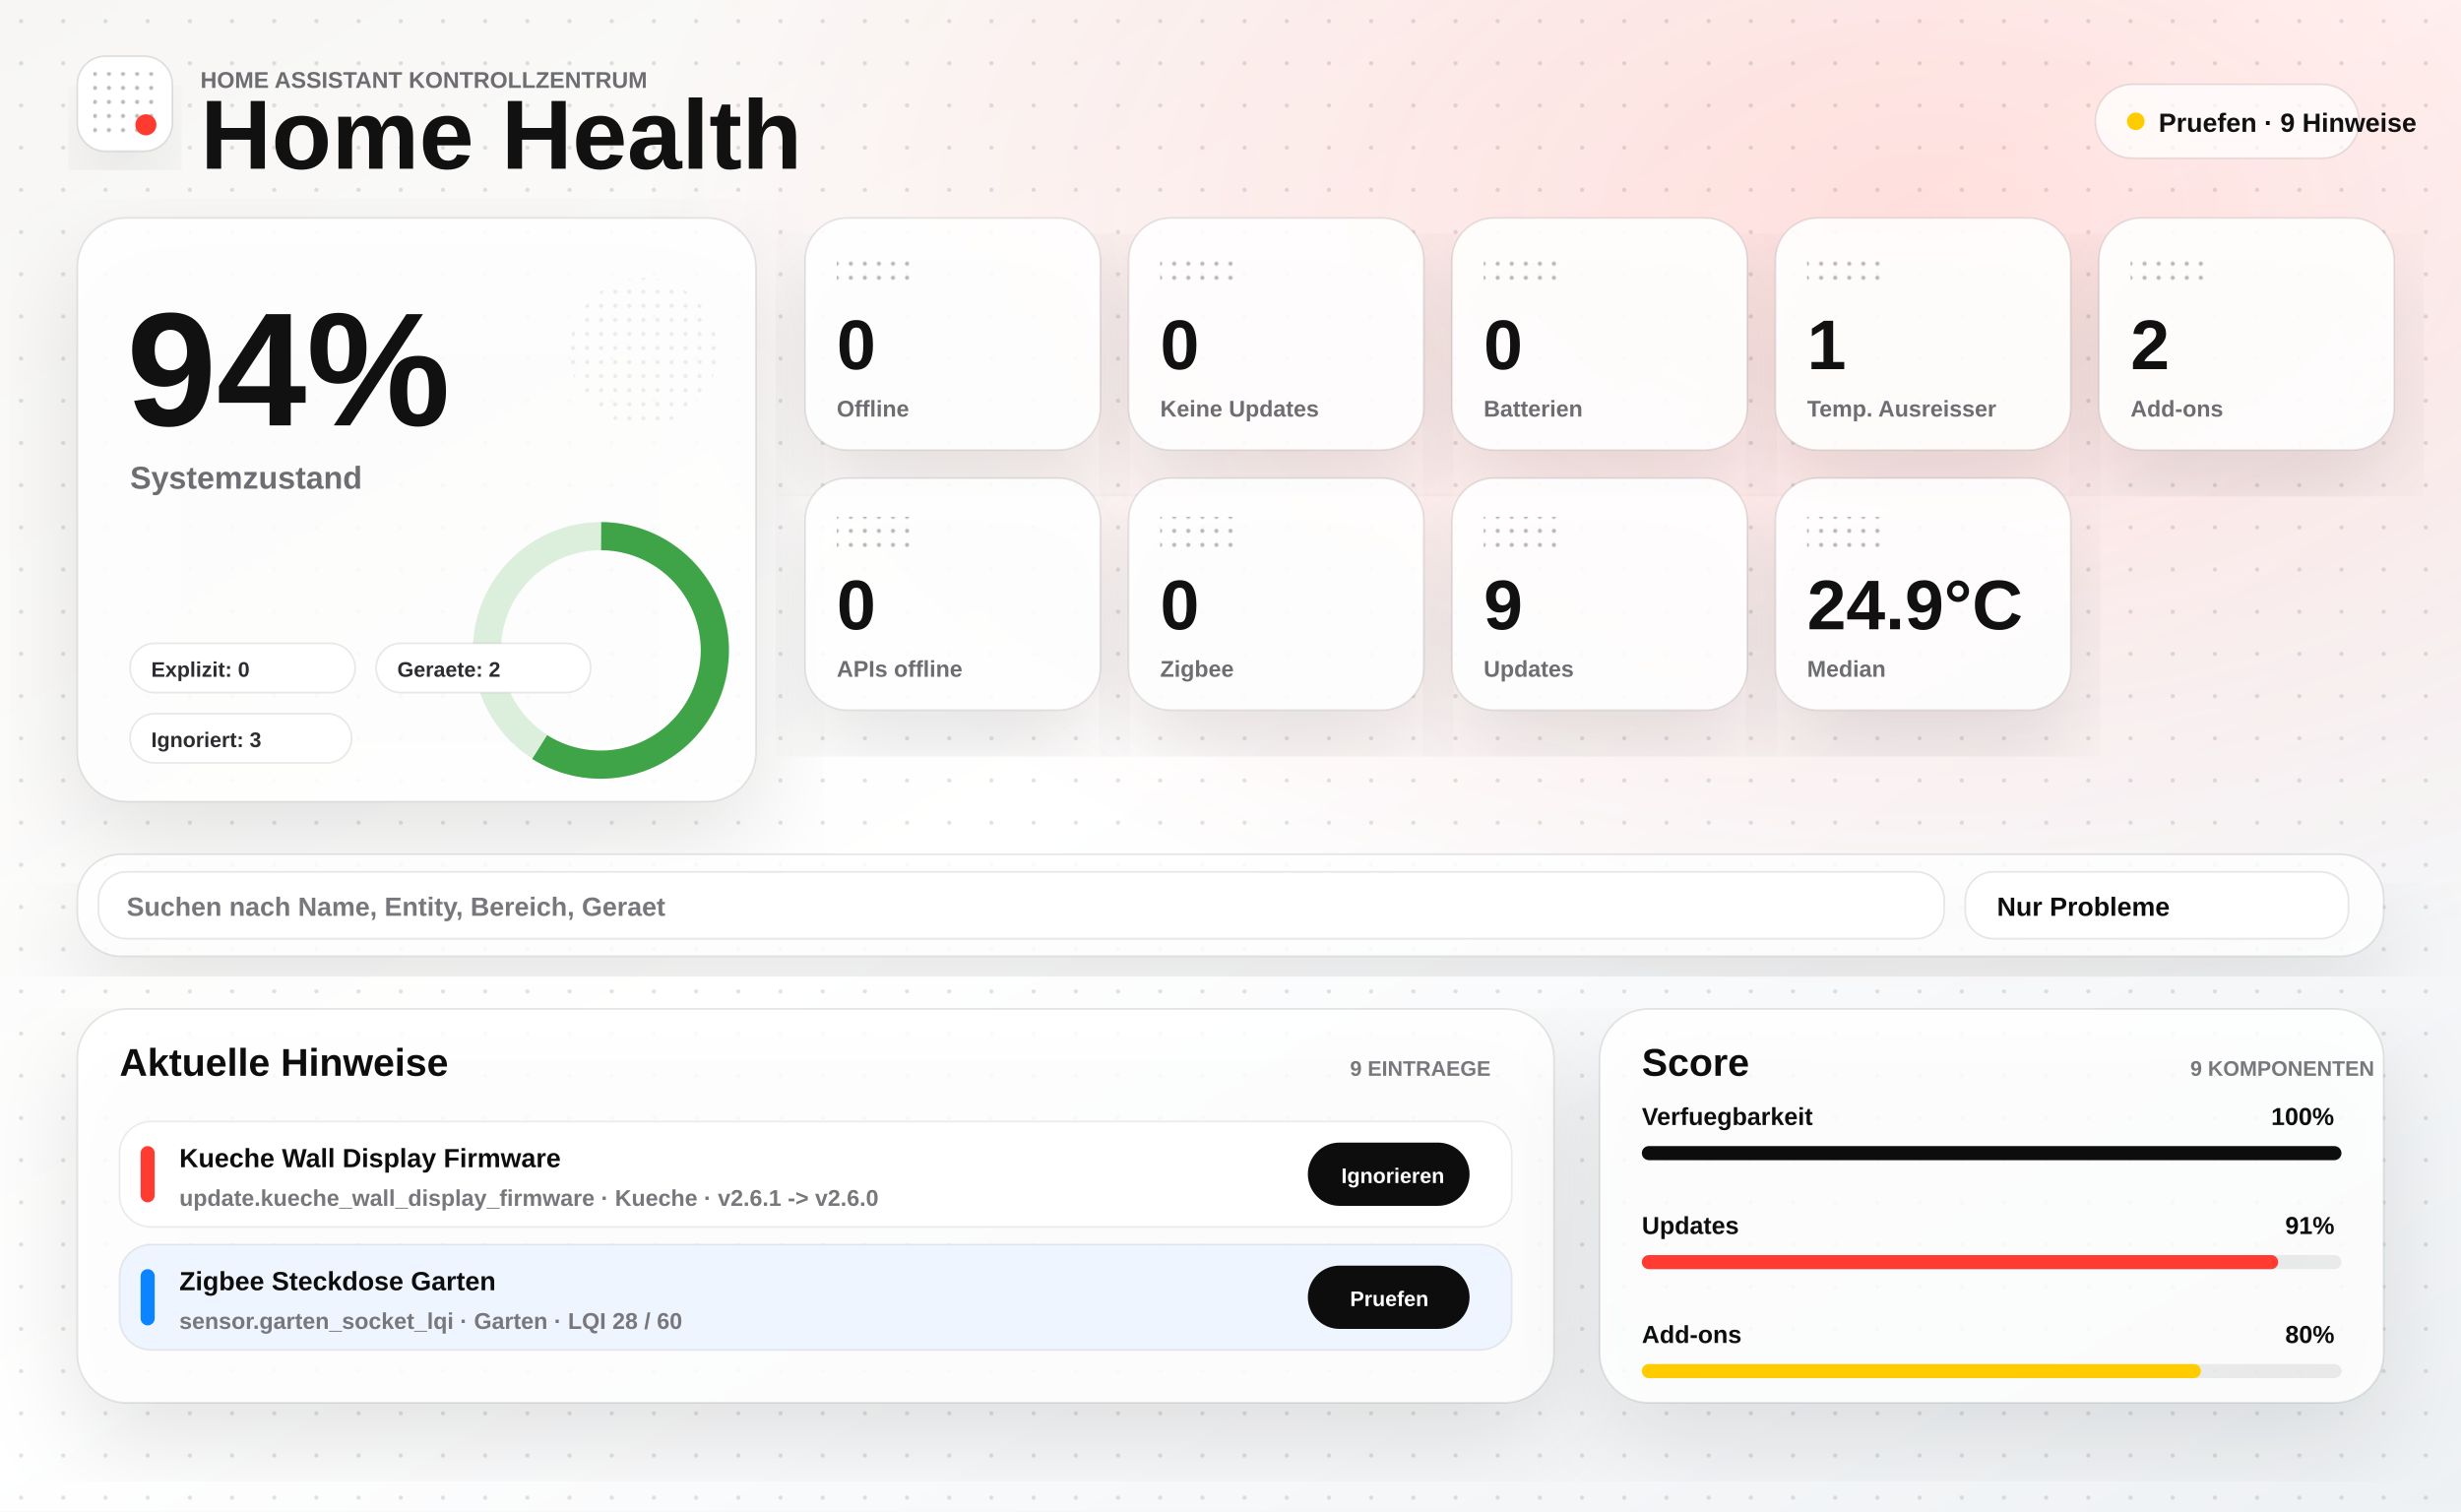
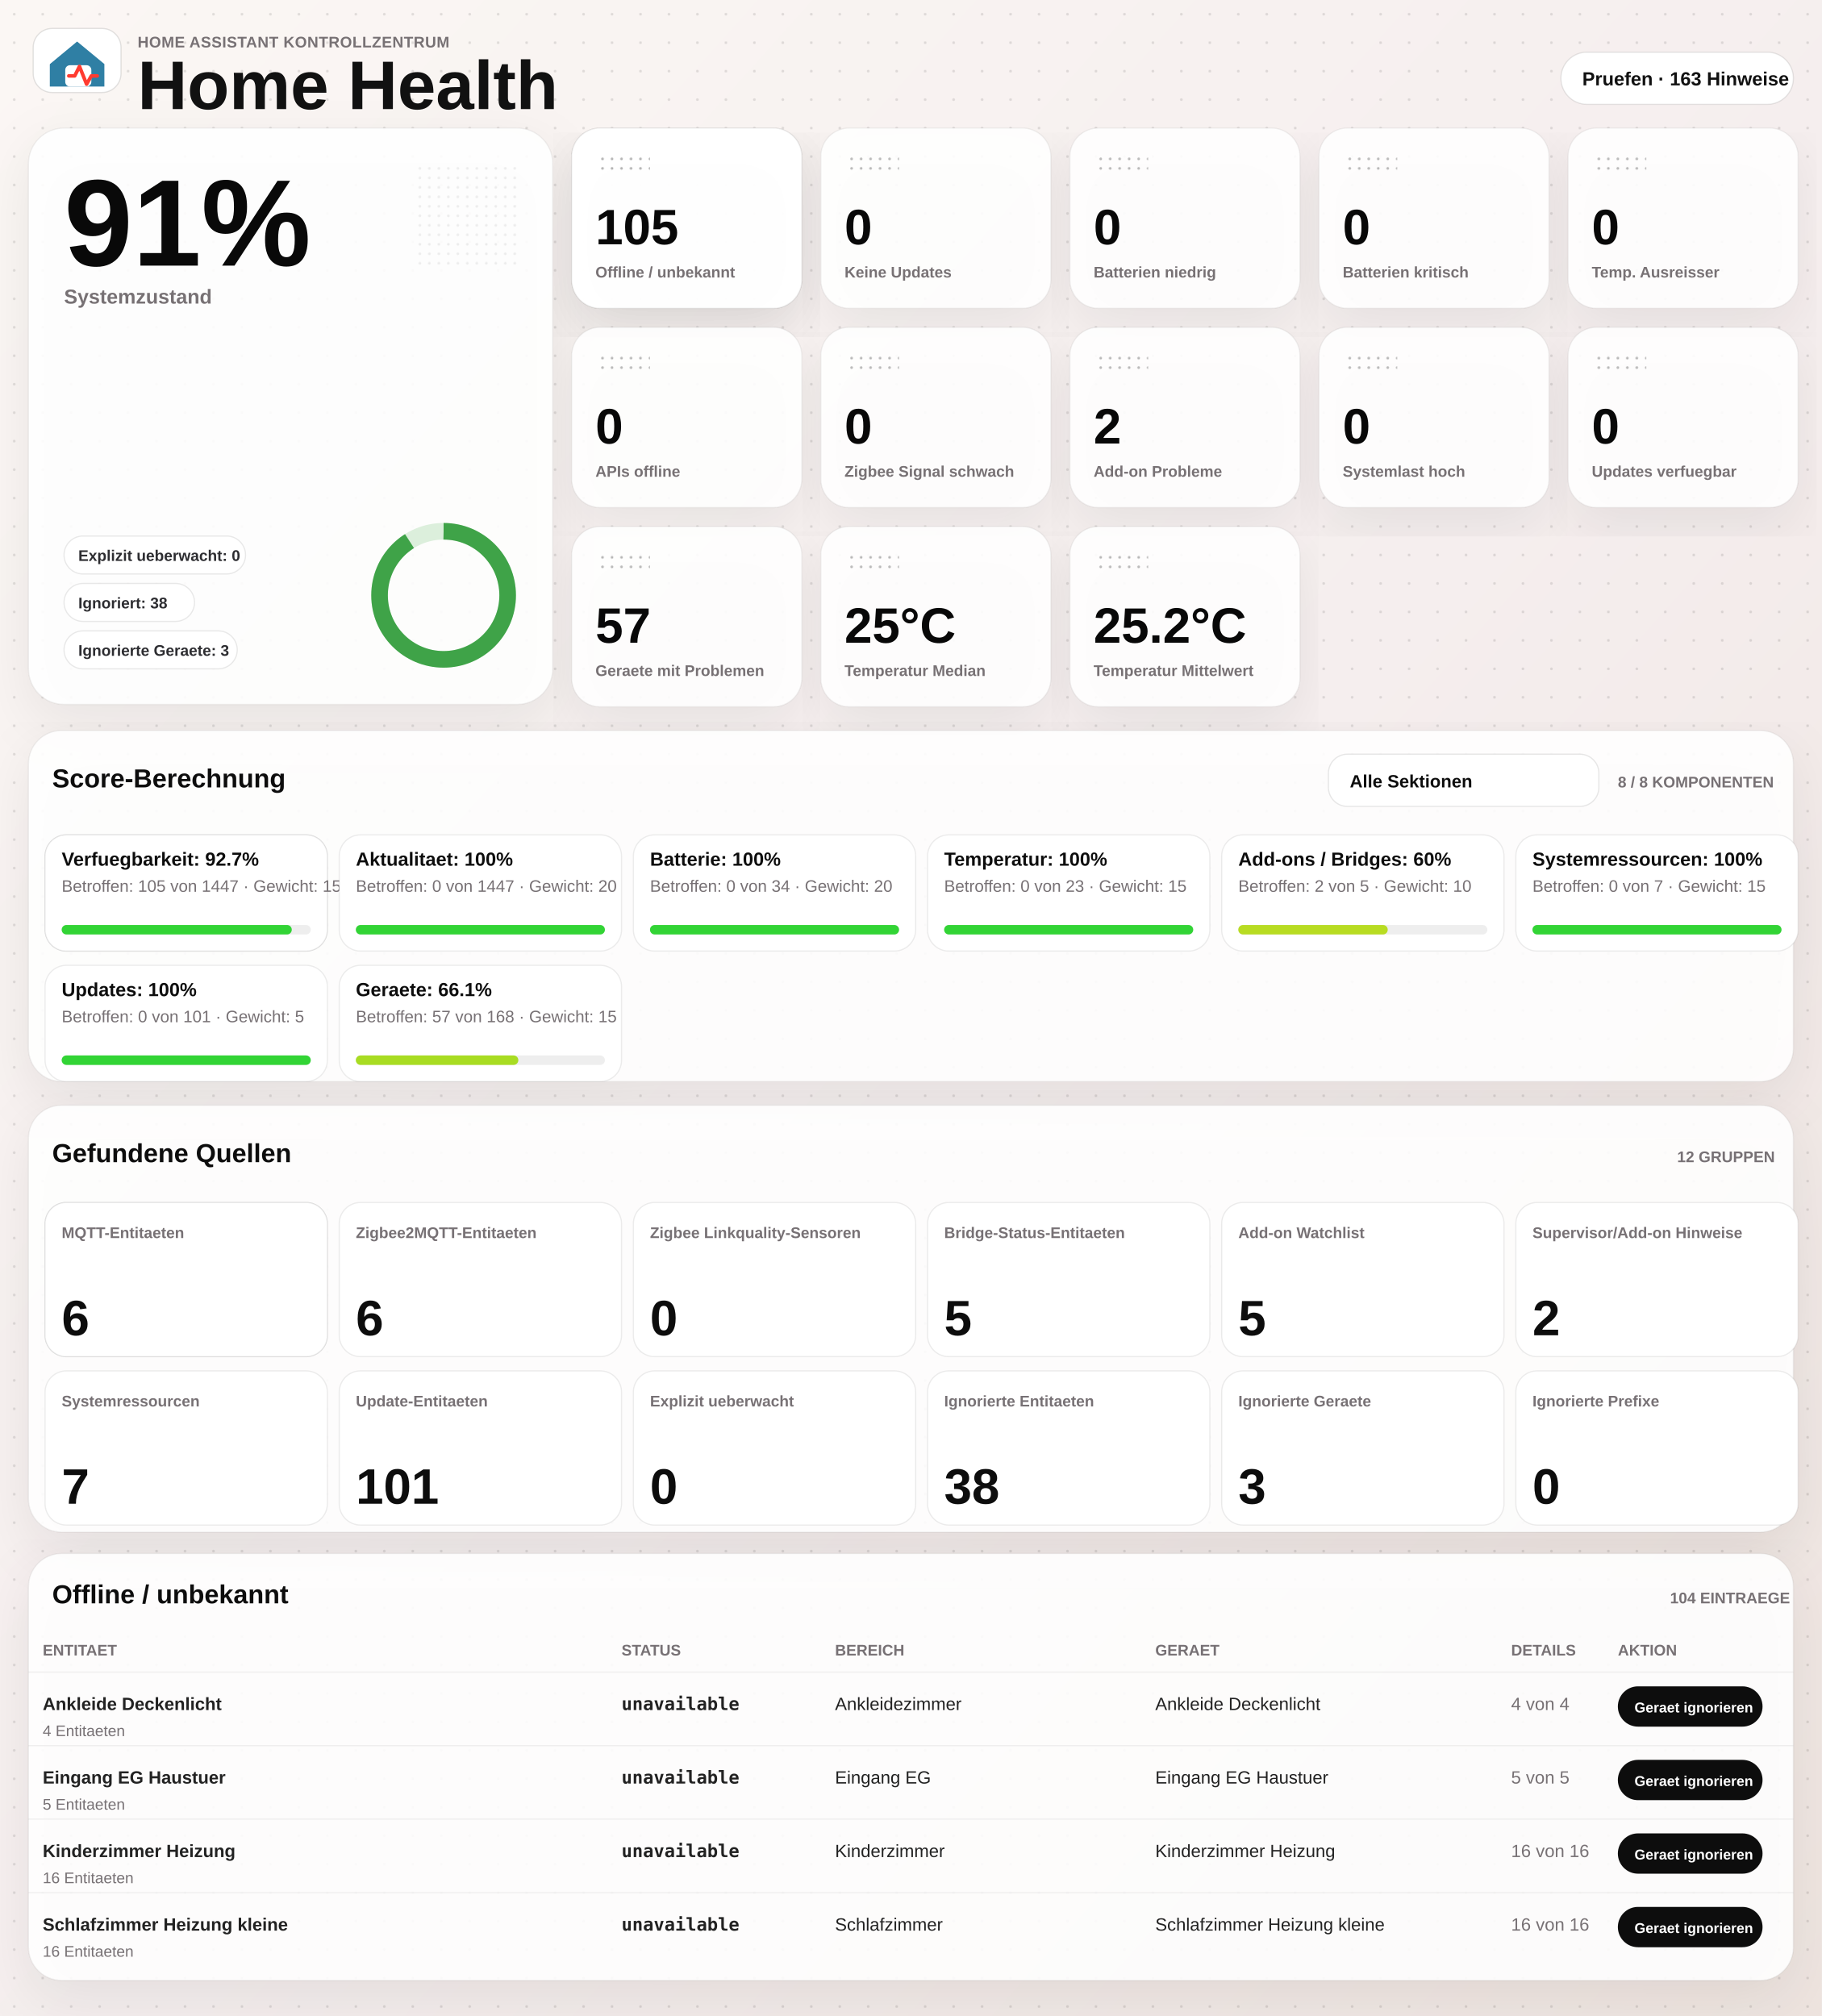
- <svg xmlns="http://www.w3.org/2000/svg" width="1400" height="860" viewBox="0 0 1400 860" role="img" aria-labelledby="title desc">
+ <svg xmlns="http://www.w3.org/2000/svg" width="1536" height="1700" viewBox="0 0 1536 1700" role="img" aria-labelledby="title desc">
  <defs>
-     <pattern id="dots" width="24" height="24" patternUnits="userSpaceOnUse">
-       <circle cx="12" cy="12" r="1.2" fill="#111111" opacity=".12" />
+     <pattern id="pageDots" width="24" height="24" patternUnits="userSpaceOnUse">
+       <circle cx="12" cy="12" r="1.15" fill="#111111" opacity=".11" />
    </pattern>
-     <pattern id="microdots" width="8" height="8" patternUnits="userSpaceOnUse">
-       <circle cx="2" cy="2" r="1.2" fill="#111111" opacity=".28" />
+     <pattern id="microDots" width="8" height="8" patternUnits="userSpaceOnUse">
+       <circle cx="2" cy="2" r="1.15" fill="#111111" opacity=".28" />
    </pattern>
-     <linearGradient id="bg" x1="0" x2="1" y1="0" y2="1">
-       <stop offset="0" stop-color="#f7f6f4" />
-       <stop offset=".48" stop-color="#ffffff" />
-       <stop offset="1" stop-color="#eef1f4" />
+     <linearGradient id="pageBg" x1="0" y1="0" x2="1" y2="1">
+       <stop offset="0" stop-color="#fbf7f4" />
+       <stop offset=".54" stop-color="#f5eeee" />
+       <stop offset="1" stop-color="#eee4df" />
    </linearGradient>
-     <radialGradient id="warm" cx=".78" cy=".14" r=".52">
-       <stop offset="0" stop-color="#ff3b30" stop-opacity=".16" />
-       <stop offset="1" stop-color="#ff3b30" stop-opacity="0" />
-     </radialGradient>
-     <filter id="softShadow" x="-10%" y="-10%" width="120%" height="130%">
-       <feDropShadow dx="0" dy="22" stdDeviation="28" flood-color="#000000" flood-opacity=".12" />
+     <filter id="cardShadow" x="-8%" y="-8%" width="116%" height="124%">
+       <feDropShadow dx="0" dy="16" stdDeviation="24" flood-color="#2a1814" flood-opacity=".08" />
    </filter>
  </defs>
-   <rect width="1400" height="860" fill="url(#bg)" />
-   <rect width="1400" height="860" fill="url(#warm)" />
-   <rect width="1400" height="860" fill="url(#dots)" />
+   <rect width="1536" height="1700" fill="url(#pageBg)" />
+   <rect width="1536" height="1700" fill="url(#pageDots)" />
  <g font-family="-apple-system, BlinkMacSystemFont, 'SF Pro Display', 'Segoe UI', Arial, sans-serif">
-     <g transform="translate(44 32)">
-       <rect x="0" y="0" width="54" height="54" rx="16" fill="#ffffff" stroke="#111111" stroke-opacity=".12" filter="url(#softShadow)" />
-       <rect x="9" y="9" width="36" height="36" fill="url(#microdots)" />
-       <circle cx="39" cy="39" r="6" fill="#ff3b30" />
-       <text x="70" y="18" font-size="13" font-weight="800" fill="#6d6d72">HOME ASSISTANT KONTROLLZENTRUM</text>
-       <text x="70" y="64" font-size="56" font-weight="850" fill="#111111">Home Health</text>
-       <rect x="1148" y="16" width="150" height="42" rx="21" fill="#ffffff" fill-opacity=".74" stroke="#111111" stroke-opacity=".1" />
-       <circle cx="1171" cy="37" r="5" fill="#ffcc00" />
-       <text x="1184" y="43" font-size="15" font-weight="800" fill="#111111">Pruefen · 9 Hinweise</text>
-     </g>
-     <g transform="translate(44 124)">
-       <g filter="url(#softShadow)">
-         <rect x="0" y="0" width="386" height="332" rx="28" fill="#ffffff" fill-opacity=".86" stroke="#111111" stroke-opacity=".1" />
-       </g>
-       <text x="28" y="118" font-size="92" font-weight="850" fill="#111111">94%</text>
-       <text x="30" y="154" font-size="18" font-weight="760" fill="#6d6d72">Systemzustand</text>
-       <rect x="280" y="34" width="84" height="84" rx="42" fill="url(#microdots)" opacity=".26" />
-       <circle cx="298" cy="246" r="65" fill="none" stroke="#dcefdc" stroke-width="16" />
-       <path d="M298 181 A65 65 0 1 1 263 301" fill="none" stroke="#3fa348" stroke-width="16" />
-       <g font-size="12" font-weight="760" fill="#2d2d31">
-         <rect x="30" y="242" width="128" height="28" rx="14" fill="#ffffff" stroke="#111111" stroke-opacity=".09" />
-         <text x="42" y="261">Explizit: 0</text>
-         <rect x="30" y="282" width="126" height="28" rx="14" fill="#ffffff" stroke="#111111" stroke-opacity=".09" />
-         <text x="42" y="301">Ignoriert: 3</text>
-         <rect x="170" y="242" width="122" height="28" rx="14" fill="#ffffff" stroke="#111111" stroke-opacity=".09" />
-         <text x="182" y="261">Geraete: 2</text>
-       </g>
-     </g>
-     <g transform="translate(458 124)">
-       <g font-size="13" font-weight="760" fill="#6d6d72">
-         <g transform="translate(0 0)" filter="url(#softShadow)">
-           <rect width="168" height="132" rx="24" fill="#ffffff" fill-opacity=".88" stroke="#111111" stroke-opacity=".1" />
+     <g transform="translate(24 20)">
+       <rect x="4" y="4" width="74" height="54" rx="16" fill="#ffffff" stroke="#111111" stroke-opacity=".12" />
+       <path d="M18 34 41 15 64 34v19H18z" fill="#2f7fa4" />
+       <path d="M14 34 39 13a4 4 0 0 1 5 0l25 21" fill="none" stroke="#ffffff" stroke-width="5" stroke-linecap="round" stroke-linejoin="round" />
+       <rect x="31" y="35" width="22" height="18" rx="4" fill="#ffffff" />
+       <path d="M34 44h5l4-8 6 15 4-7h5" fill="none" stroke="#ff3b30" stroke-width="3" stroke-linecap="round" stroke-linejoin="round" />
+       <text x="92" y="20" font-size="13" font-weight="850" letter-spacing=".3" fill="#777174">HOME ASSISTANT KONTROLLZENTRUM</text>
+       <text x="92" y="72" font-size="58" font-weight="850" fill="#111111">Home Health</text>
+       <rect x="1292" y="24" width="196" height="44" rx="22" fill="#ffffff" stroke="#111111" stroke-opacity=".1" />
+       <text x="1310" y="52" font-size="16" font-weight="850" fill="#111111">Pruefen · 163 Hinweise</text>
+     </g>
+     <g transform="translate(24 108)">
+       <g filter="url(#cardShadow)">
+         <rect width="442" height="486" rx="30" fill="#ffffff" fill-opacity=".88" stroke="#111111" stroke-opacity=".06" />
+       </g>
+       <text x="30" y="116" font-size="104" font-weight="900" fill="#090909">91%</text>
+       <text x="30" y="148" font-size="17" font-weight="800" fill="#777174">Systemzustand</text>
+       <rect x="324" y="30" width="88" height="88" fill="url(#microDots)" opacity=".24" />
+       <g transform="translate(350 394) rotate(-90)">
+         <circle cx="0" cy="0" r="54" fill="none" stroke="#dcefdc" stroke-width="14" />
+         <circle cx="0" cy="0" r="54" fill="none" stroke="#3fa348" stroke-width="14" stroke-dasharray="309 340" stroke-linecap="butt" />
+       </g>
+       <g font-size="13" font-weight="800" fill="#2d2d31">
+         <rect x="30" y="344" width="153" height="32" rx="16" fill="#ffffff" stroke="#111111" stroke-opacity=".09" />
+         <text x="42" y="365">Explizit ueberwacht: 0</text>
+         <rect x="30" y="384" width="110" height="32" rx="16" fill="#ffffff" stroke="#111111" stroke-opacity=".09" />
+         <text x="42" y="405">Ignoriert: 38</text>
+         <rect x="30" y="424" width="146" height="32" rx="16" fill="#ffffff" stroke="#111111" stroke-opacity=".09" />
+         <text x="42" y="445">Ignorierte Geraete: 3</text>
+       </g>
+     </g>
+     <g transform="translate(482 108)" font-size="13" font-weight="800" fill="#777174">
+       <g id="tile">
+         <rect width="194" height="152" rx="24" fill="#ffffff" fill-opacity=".88" stroke="#111111" stroke-opacity=".06" filter="url(#cardShadow)" />
+         <rect x="20" y="20" width="46" height="18" fill="url(#microDots)" />
+       </g>
+       <use href="#tile" x="0" y="0" />
+       <text x="20" y="98" font-size="42" font-weight="900" fill="#080808">105</text>
+       <text x="20" y="126">Offline / unbekannt</text>
+       <use href="#tile" x="210" y="0" />
+       <text x="230" y="98" font-size="42" font-weight="900" fill="#080808">0</text>
+       <text x="230" y="126">Keine Updates</text>
+       <use href="#tile" x="420" y="0" />
+       <text x="440" y="98" font-size="42" font-weight="900" fill="#080808">0</text>
+       <text x="440" y="126">Batterien niedrig</text>
+       <use href="#tile" x="630" y="0" />
+       <text x="650" y="98" font-size="42" font-weight="900" fill="#080808">0</text>
+       <text x="650" y="126">Batterien kritisch</text>
+       <use href="#tile" x="840" y="0" />
+       <text x="860" y="98" font-size="42" font-weight="900" fill="#080808">0</text>
+       <text x="860" y="126">Temp. Ausreisser</text>
+       <use href="#tile" x="0" y="168" />
+       <text x="20" y="266" font-size="42" font-weight="900" fill="#080808">0</text>
+       <text x="20" y="294">APIs offline</text>
+       <use href="#tile" x="210" y="168" />
+       <text x="230" y="266" font-size="42" font-weight="900" fill="#080808">0</text>
+       <text x="230" y="294">Zigbee Signal schwach</text>
+       <use href="#tile" x="420" y="168" />
+       <text x="440" y="266" font-size="42" font-weight="900" fill="#080808">2</text>
+       <text x="440" y="294">Add-on Probleme</text>
+       <use href="#tile" x="630" y="168" />
+       <text x="650" y="266" font-size="42" font-weight="900" fill="#080808">0</text>
+       <text x="650" y="294">Systemlast hoch</text>
+       <use href="#tile" x="840" y="168" />
+       <text x="860" y="266" font-size="42" font-weight="900" fill="#080808">0</text>
+       <text x="860" y="294">Updates verfuegbar</text>
+       <use href="#tile" x="0" y="336" />
+       <text x="20" y="434" font-size="42" font-weight="900" fill="#080808">57</text>
+       <text x="20" y="462">Geraete mit Problemen</text>
+       <use href="#tile" x="210" y="336" />
+       <text x="230" y="434" font-size="42" font-weight="900" fill="#080808">25°C</text>
+       <text x="230" y="462">Temperatur Median</text>
+       <use href="#tile" x="420" y="336" />
+       <text x="440" y="434" font-size="42" font-weight="900" fill="#080808">25.2°C</text>
+       <text x="440" y="462">Temperatur Mittelwert</text>
+     </g>
+     <g transform="translate(24 616)" filter="url(#cardShadow)">
+       <rect width="1488" height="296" rx="28" fill="#ffffff" fill-opacity=".88" stroke="#111111" stroke-opacity=".06" />
+       <text x="20" y="48" font-size="22" font-weight="900" fill="#111111">Score-Berechnung</text>
+       <rect x="1096" y="20" width="228" height="44" rx="16" fill="#ffffff" stroke="#111111" stroke-opacity=".1" />
+       <text x="1114" y="48" font-size="15" font-weight="800" fill="#111111">Alle Sektionen</text>
+       <text x="1340" y="48" font-size="13" font-weight="850" fill="#777174">8 / 8 KOMPONENTEN</text>
+       <g transform="translate(14 88)" font-size="14" fill="#777174">
+         <g id="component">
+           <rect width="238" height="98" rx="18" fill="#ffffff" stroke="#111111" stroke-opacity=".08" />
+           <rect x="14" y="76" width="210" height="8" rx="4" fill="#eeeeee" />
        </g>
-         <rect x="18" y="22" width="44" height="18" fill="url(#microdots)" />
-         <text x="18" y="86" font-size="40" font-weight="850" fill="#111111">0</text>
-         <text x="18" y="113">Offline</text>
-         <g transform="translate(184 0)" filter="url(#softShadow)">
-           <rect width="168" height="132" rx="24" fill="#ffffff" fill-opacity=".88" stroke="#111111" stroke-opacity=".1" />
+         <use href="#component" x="0" />
+         <text x="14" y="26" font-size="16" font-weight="900" fill="#111111">Verfuegbarkeit: <tspan font-weight="700">92.7%</tspan>
+         </text>
+         <text x="14" y="48">Betroffen: 105 von 1447 · Gewicht: 15</text>
+         <rect x="14" y="76" width="194" height="8" rx="4" fill="#32d436" />
+         <use href="#component" x="248" />
+         <text x="262" y="26" font-size="16" font-weight="900" fill="#111111">Aktualitaet: <tspan font-weight="700">100%</tspan>
+         </text>
+         <text x="262" y="48">Betroffen: 0 von 1447 · Gewicht: 20</text>
+         <rect x="262" y="76" width="210" height="8" rx="4" fill="#32d436" />
+         <use href="#component" x="496" />
+         <text x="510" y="26" font-size="16" font-weight="900" fill="#111111">Batterie: <tspan font-weight="700">100%</tspan>
+         </text>
+         <text x="510" y="48">Betroffen: 0 von 34 · Gewicht: 20</text>
+         <rect x="510" y="76" width="210" height="8" rx="4" fill="#32d436" />
+         <use href="#component" x="744" />
+         <text x="758" y="26" font-size="16" font-weight="900" fill="#111111">Temperatur: <tspan font-weight="700">100%</tspan>
+         </text>
+         <text x="758" y="48">Betroffen: 0 von 23 · Gewicht: 15</text>
+         <rect x="758" y="76" width="210" height="8" rx="4" fill="#32d436" />
+         <use href="#component" x="992" />
+         <text x="1006" y="26" font-size="16" font-weight="900" fill="#111111">Add-ons / Bridges: <tspan font-weight="700">60%</tspan>
+         </text>
+         <text x="1006" y="48">Betroffen: 2 von 5 · Gewicht: 10</text>
+         <rect x="1006" y="76" width="126" height="8" rx="4" fill="#b8dc24" />
+         <use href="#component" x="1240" />
+         <text x="1254" y="26" font-size="16" font-weight="900" fill="#111111">Systemressourcen: <tspan font-weight="700">100%</tspan>
+         </text>
+         <text x="1254" y="48">Betroffen: 0 von 7 · Gewicht: 15</text>
+         <rect x="1254" y="76" width="210" height="8" rx="4" fill="#32d436" />
+         <use href="#component" x="0" y="110" />
+         <text x="14" y="136" font-size="16" font-weight="900" fill="#111111">Updates: <tspan font-weight="700">100%</tspan>
+         </text>
+         <text x="14" y="158">Betroffen: 0 von 101 · Gewicht: 5</text>
+         <rect x="14" y="186" width="210" height="8" rx="4" fill="#32d436" />
+         <use href="#component" x="248" y="110" />
+         <text x="262" y="136" font-size="16" font-weight="900" fill="#111111">Geraete: <tspan font-weight="700">66.1%</tspan>
+         </text>
+         <text x="262" y="158">Betroffen: 57 von 168 · Gewicht: 15</text>
+         <rect x="262" y="186" width="137" height="8" rx="4" fill="#a8dc24" />
+       </g>
+     </g>
+     <g transform="translate(24 932)" filter="url(#cardShadow)">
+       <rect width="1488" height="360" rx="28" fill="#ffffff" fill-opacity=".88" stroke="#111111" stroke-opacity=".06" />
+       <text x="20" y="48" font-size="22" font-weight="900" fill="#111111">Gefundene Quellen</text>
+       <text x="1390" y="48" font-size="13" font-weight="850" fill="#777174">12 GRUPPEN</text>
+       <g transform="translate(14 82)" font-size="13" font-weight="700" fill="#777174">
+         <g id="source">
+           <rect width="238" height="130" rx="18" fill="#ffffff" stroke="#111111" stroke-opacity=".08" />
        </g>
-         <rect x="202" y="22" width="44" height="18" fill="url(#microdots)" />
-         <text x="202" y="86" font-size="40" font-weight="850" fill="#111111">0</text>
-         <text x="202" y="113">Keine Updates</text>
-         <g transform="translate(368 0)" filter="url(#softShadow)">
-           <rect width="168" height="132" rx="24" fill="#ffffff" fill-opacity=".88" stroke="#111111" stroke-opacity=".1" />
-         </g>
-         <rect x="386" y="22" width="44" height="18" fill="url(#microdots)" />
-         <text x="386" y="86" font-size="40" font-weight="850" fill="#111111">0</text>
-         <text x="386" y="113">Batterien</text>
-         <g transform="translate(552 0)" filter="url(#softShadow)">
-           <rect width="168" height="132" rx="24" fill="#ffffff" fill-opacity=".88" stroke="#111111" stroke-opacity=".1" />
-         </g>
-         <rect x="570" y="22" width="44" height="18" fill="url(#microdots)" />
-         <text x="570" y="86" font-size="40" font-weight="850" fill="#111111">1</text>
-         <text x="570" y="113">Temp. Ausreisser</text>
-         <g transform="translate(736 0)" filter="url(#softShadow)">
-           <rect width="168" height="132" rx="24" fill="#ffffff" fill-opacity=".88" stroke="#111111" stroke-opacity=".1" />
-         </g>
-         <rect x="754" y="22" width="44" height="18" fill="url(#microdots)" />
-         <text x="754" y="86" font-size="40" font-weight="850" fill="#111111">2</text>
-         <text x="754" y="113">Add-ons</text>
-         <g transform="translate(0 148)" filter="url(#softShadow)">
-           <rect width="168" height="132" rx="24" fill="#ffffff" fill-opacity=".88" stroke="#111111" stroke-opacity=".1" />
-         </g>
-         <rect x="18" y="170" width="44" height="18" fill="url(#microdots)" />
-         <text x="18" y="234" font-size="40" font-weight="850" fill="#111111">0</text>
-         <text x="18" y="261">APIs offline</text>
-         <g transform="translate(184 148)" filter="url(#softShadow)">
-           <rect width="168" height="132" rx="24" fill="#ffffff" fill-opacity=".88" stroke="#111111" stroke-opacity=".1" />
-         </g>
-         <rect x="202" y="170" width="44" height="18" fill="url(#microdots)" />
-         <text x="202" y="234" font-size="40" font-weight="850" fill="#111111">0</text>
-         <text x="202" y="261">Zigbee</text>
-         <g transform="translate(368 148)" filter="url(#softShadow)">
-           <rect width="168" height="132" rx="24" fill="#ffffff" fill-opacity=".88" stroke="#111111" stroke-opacity=".1" />
-         </g>
-         <rect x="386" y="170" width="44" height="18" fill="url(#microdots)" />
-         <text x="386" y="234" font-size="40" font-weight="850" fill="#111111">9</text>
-         <text x="386" y="261">Updates</text>
-         <g transform="translate(552 148)" filter="url(#softShadow)">
-           <rect width="168" height="132" rx="24" fill="#ffffff" fill-opacity=".88" stroke="#111111" stroke-opacity=".1" />
-         </g>
-         <rect x="570" y="170" width="44" height="18" fill="url(#microdots)" />
-         <text x="570" y="234" font-size="40" font-weight="850" fill="#111111">24.9°C</text>
-         <text x="570" y="261">Median</text>
-       </g>
-     </g>
-     <g transform="translate(44 486)" filter="url(#softShadow)">
-       <rect width="1312" height="58" rx="25" fill="#ffffff" fill-opacity=".82" stroke="#111111" stroke-opacity=".1" />
-       <rect x="12" y="10" width="1050" height="38" rx="16" fill="#ffffff" stroke="#111111" stroke-opacity=".1" />
-       <text x="28" y="35" font-size="15" font-weight="720" fill="#77777c">Suchen nach Name, Entity, Bereich, Geraet</text>
-       <rect x="1074" y="10" width="218" height="38" rx="16" fill="#ffffff" stroke="#111111" stroke-opacity=".1" />
-       <text x="1092" y="35" font-size="15" font-weight="760" fill="#111111">Nur Probleme</text>
-     </g>
-     <g transform="translate(44 574)" filter="url(#softShadow)">
-       <rect width="840" height="224" rx="28" fill="#ffffff" fill-opacity=".84" stroke="#111111" stroke-opacity=".1" />
-       <text x="24" y="38" font-size="22" font-weight="850" fill="#111111">Aktuelle Hinweise</text>
-       <text x="724" y="38" font-size="12" font-weight="800" fill="#77777c">9 EINTRAEGE</text>
-       <g transform="translate(24 64)">
-         <rect width="792" height="60" rx="18" fill="#ffffff" stroke="#111111" stroke-opacity=".08" />
-         <rect x="12" y="14" width="8" height="32" rx="4" fill="#ff3b30" />
-         <text x="34" y="26" font-size="15" font-weight="850" fill="#111111">Kueche Wall Display Firmware</text>
-         <text x="34" y="48" font-size="13" font-weight="650" fill="#77777c">update.kueche_wall_display_firmware · Kueche · v2.6.1 -&gt; v2.6.0</text>
-         <rect x="676" y="12" width="92" height="36" rx="18" fill="#111111" />
-         <text x="695" y="35" font-size="12" font-weight="800" fill="#ffffff">Ignorieren</text>
-       </g>
-       <g transform="translate(24 134)">
-         <rect width="792" height="60" rx="18" fill="#eef5ff" stroke="#111111" stroke-opacity=".08" />
-         <rect x="12" y="14" width="8" height="32" rx="4" fill="#0a84ff" />
-         <text x="34" y="26" font-size="15" font-weight="850" fill="#111111">Zigbee Steckdose Garten</text>
-         <text x="34" y="48" font-size="13" font-weight="650" fill="#77777c">sensor.garten_socket_lqi · Garten · LQI 28 / 60</text>
-         <rect x="676" y="12" width="92" height="36" rx="18" fill="#111111" />
-         <text x="700" y="35" font-size="12" font-weight="800" fill="#ffffff">Pruefen</text>
-       </g>
-     </g>
-     <g transform="translate(910 574)" filter="url(#softShadow)">
-       <rect width="446" height="224" rx="28" fill="#ffffff" fill-opacity=".84" stroke="#111111" stroke-opacity=".1" />
-       <text x="24" y="38" font-size="22" font-weight="850" fill="#111111">Score</text>
-       <text x="336" y="38" font-size="12" font-weight="800" fill="#77777c">9 KOMPONENTEN</text>
-       <g transform="translate(24 66)" font-size="14" font-weight="760" fill="#111111">
-         <text x="0" y="0">Verfuegbarkeit</text>
-         <text x="358" y="0">100%</text>
-         <rect x="0" y="12" width="398" height="8" rx="4" fill="#111111" opacity=".08" />
-         <rect x="0" y="12" width="398" height="8" rx="4" fill="#111111" />
-         <text x="0" y="62">Updates</text>
-         <text x="366" y="62">91%</text>
-         <rect x="0" y="74" width="398" height="8" rx="4" fill="#111111" opacity=".08" />
-         <rect x="0" y="74" width="362" height="8" rx="4" fill="#ff3b30" />
-         <text x="0" y="124">Add-ons</text>
-         <text x="366" y="124">80%</text>
-         <rect x="0" y="136" width="398" height="8" rx="4" fill="#111111" opacity=".08" />
-         <rect x="0" y="136" width="318" height="8" rx="4" fill="#ffcc00" />
+         <use href="#source" x="0" />
+         <text x="14" y="30">MQTT-Entitaeten</text>
+         <text x="14" y="112" font-size="42" font-weight="900" fill="#111111">6</text>
+         <use href="#source" x="248" />
+         <text x="262" y="30">Zigbee2MQTT-Entitaeten</text>
+         <text x="262" y="112" font-size="42" font-weight="900" fill="#111111">6</text>
+         <use href="#source" x="496" />
+         <text x="510" y="30">Zigbee Linkquality-Sensoren</text>
+         <text x="510" y="112" font-size="42" font-weight="900" fill="#111111">0</text>
+         <use href="#source" x="744" />
+         <text x="758" y="30">Bridge-Status-Entitaeten</text>
+         <text x="758" y="112" font-size="42" font-weight="900" fill="#111111">5</text>
+         <use href="#source" x="992" />
+         <text x="1006" y="30">Add-on Watchlist</text>
+         <text x="1006" y="112" font-size="42" font-weight="900" fill="#111111">5</text>
+         <use href="#source" x="1240" />
+         <text x="1254" y="30">Supervisor/Add-on Hinweise</text>
+         <text x="1254" y="112" font-size="42" font-weight="900" fill="#111111">2</text>
+         <use href="#source" x="0" y="142" />
+         <text x="14" y="172">Systemressourcen</text>
+         <text x="14" y="254" font-size="42" font-weight="900" fill="#111111">7</text>
+         <use href="#source" x="248" y="142" />
+         <text x="262" y="172">Update-Entitaeten</text>
+         <text x="262" y="254" font-size="42" font-weight="900" fill="#111111">101</text>
+         <use href="#source" x="496" y="142" />
+         <text x="510" y="172">Explizit ueberwacht</text>
+         <text x="510" y="254" font-size="42" font-weight="900" fill="#111111">0</text>
+         <use href="#source" x="744" y="142" />
+         <text x="758" y="172">Ignorierte Entitaeten</text>
+         <text x="758" y="254" font-size="42" font-weight="900" fill="#111111">38</text>
+         <use href="#source" x="992" y="142" />
+         <text x="1006" y="172">Ignorierte Geraete</text>
+         <text x="1006" y="254" font-size="42" font-weight="900" fill="#111111">3</text>
+         <use href="#source" x="1240" y="142" />
+         <text x="1254" y="172">Ignorierte Prefixe</text>
+         <text x="1254" y="254" font-size="42" font-weight="900" fill="#111111">0</text>
+       </g>
+     </g>
+     <g transform="translate(24 1310)" filter="url(#cardShadow)">
+       <rect width="1488" height="360" rx="28" fill="#ffffff" fill-opacity=".88" stroke="#111111" stroke-opacity=".06" />
+       <text x="20" y="42" font-size="22" font-weight="900" fill="#111111">Offline / unbekannt</text>
+       <text x="1384" y="42" font-size="13" font-weight="850" fill="#777174">104 EINTRAEGE</text>
+       <g font-size="13" font-weight="850" fill="#777174">
+         <text x="12" y="86">ENTITAET</text>
+         <text x="500" y="86">STATUS</text>
+         <text x="680" y="86">BEREICH</text>
+         <text x="950" y="86">GERAET</text>
+         <text x="1250" y="86">DETAILS</text>
+         <text x="1340" y="86">AKTION</text>
+       </g>
+       <g font-size="15" fill="#222222">
+         <path d="M0 100H1488M0 162H1488M0 224H1488M0 286H1488" stroke="#111111" stroke-opacity=".06" />
+         <text x="12" y="132" font-weight="900">Ankleide Deckenlicht</text>
+         <text x="12" y="154" font-size="13" fill="#777174">4 Entitaeten</text>
+         <text x="500" y="132" font-family="ui-monospace, SFMono-Regular, Menlo, monospace" font-weight="900">unavailable</text>
+         <text x="680" y="132">Ankleidezimmer</text>
+         <text x="950" y="132">Ankleide Deckenlicht</text>
+         <text x="1250" y="132" fill="#777174">4 von 4</text>
+         <rect x="1340" y="112" width="122" height="34" rx="17" fill="#111111" />
+         <text x="1354" y="134" font-size="12" font-weight="850" fill="#ffffff">Geraet ignorieren</text>
+         <text x="12" y="194" font-weight="900">Eingang EG Haustuer</text>
+         <text x="12" y="216" font-size="13" fill="#777174">5 Entitaeten</text>
+         <text x="500" y="194" font-family="ui-monospace, SFMono-Regular, Menlo, monospace" font-weight="900">unavailable</text>
+         <text x="680" y="194">Eingang EG</text>
+         <text x="950" y="194">Eingang EG Haustuer</text>
+         <text x="1250" y="194" fill="#777174">5 von 5</text>
+         <rect x="1340" y="174" width="122" height="34" rx="17" fill="#111111" />
+         <text x="1354" y="196" font-size="12" font-weight="850" fill="#ffffff">Geraet ignorieren</text>
+         <text x="12" y="256" font-weight="900">Kinderzimmer Heizung</text>
+         <text x="12" y="278" font-size="13" fill="#777174">16 Entitaeten</text>
+         <text x="500" y="256" font-family="ui-monospace, SFMono-Regular, Menlo, monospace" font-weight="900">unavailable</text>
+         <text x="680" y="256">Kinderzimmer</text>
+         <text x="950" y="256">Kinderzimmer Heizung</text>
+         <text x="1250" y="256" fill="#777174">16 von 16</text>
+         <rect x="1340" y="236" width="122" height="34" rx="17" fill="#111111" />
+         <text x="1354" y="258" font-size="12" font-weight="850" fill="#ffffff">Geraet ignorieren</text>
+         <text x="12" y="318" font-weight="900">Schlafzimmer Heizung kleine</text>
+         <text x="12" y="340" font-size="13" fill="#777174">16 Entitaeten</text>
+         <text x="500" y="318" font-family="ui-monospace, SFMono-Regular, Menlo, monospace" font-weight="900">unavailable</text>
+         <text x="680" y="318">Schlafzimmer</text>
+         <text x="950" y="318">Schlafzimmer Heizung kleine</text>
+         <text x="1250" y="318" fill="#777174">16 von 16</text>
+         <rect x="1340" y="298" width="122" height="34" rx="17" fill="#111111" />
+         <text x="1354" y="320" font-size="12" font-weight="850" fill="#ffffff">Geraet ignorieren</text>
      </g>
    </g>
  </g>
</svg>
